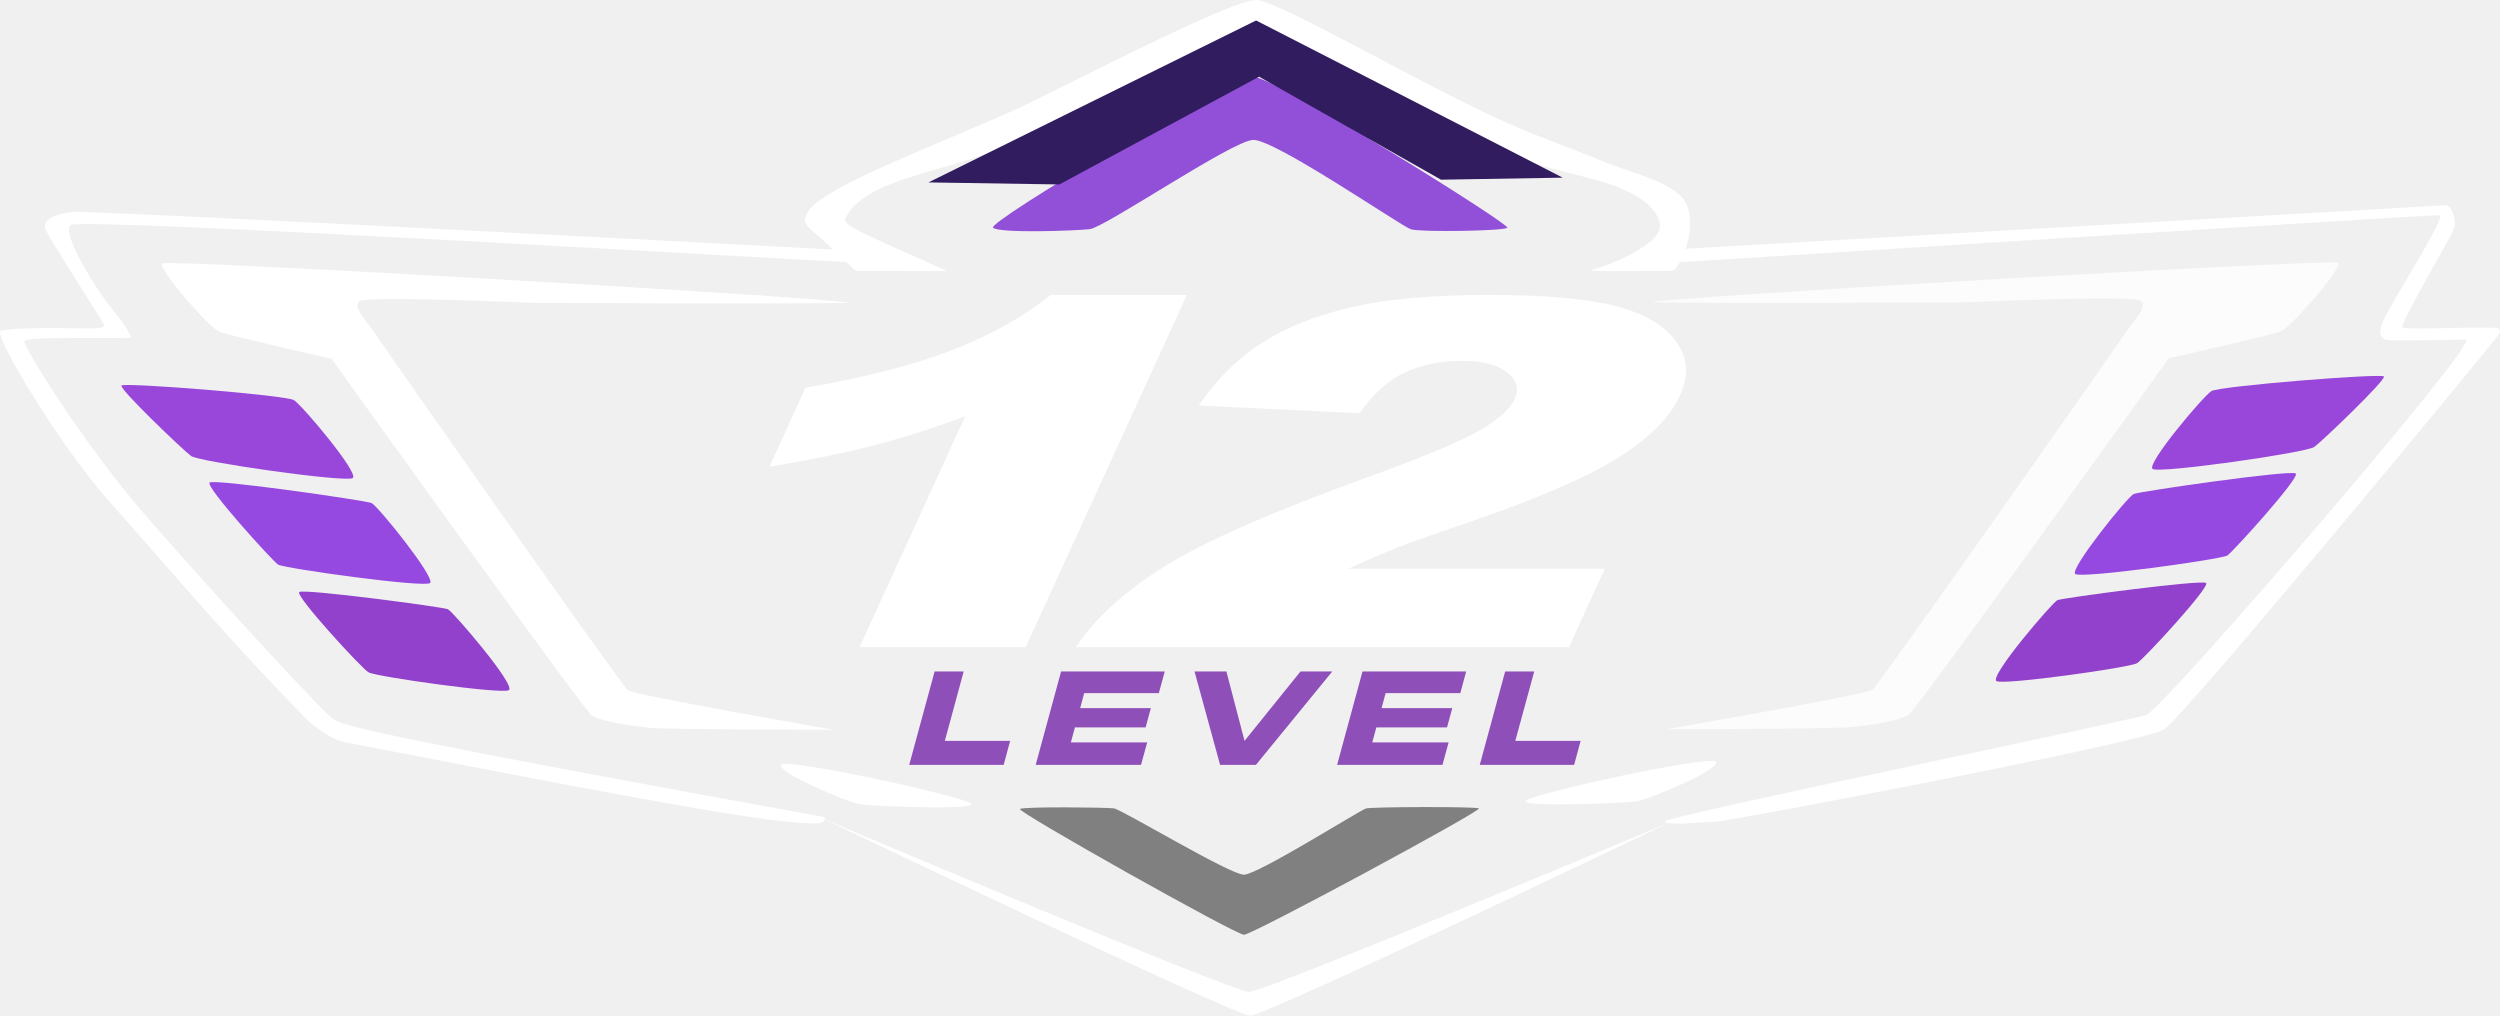
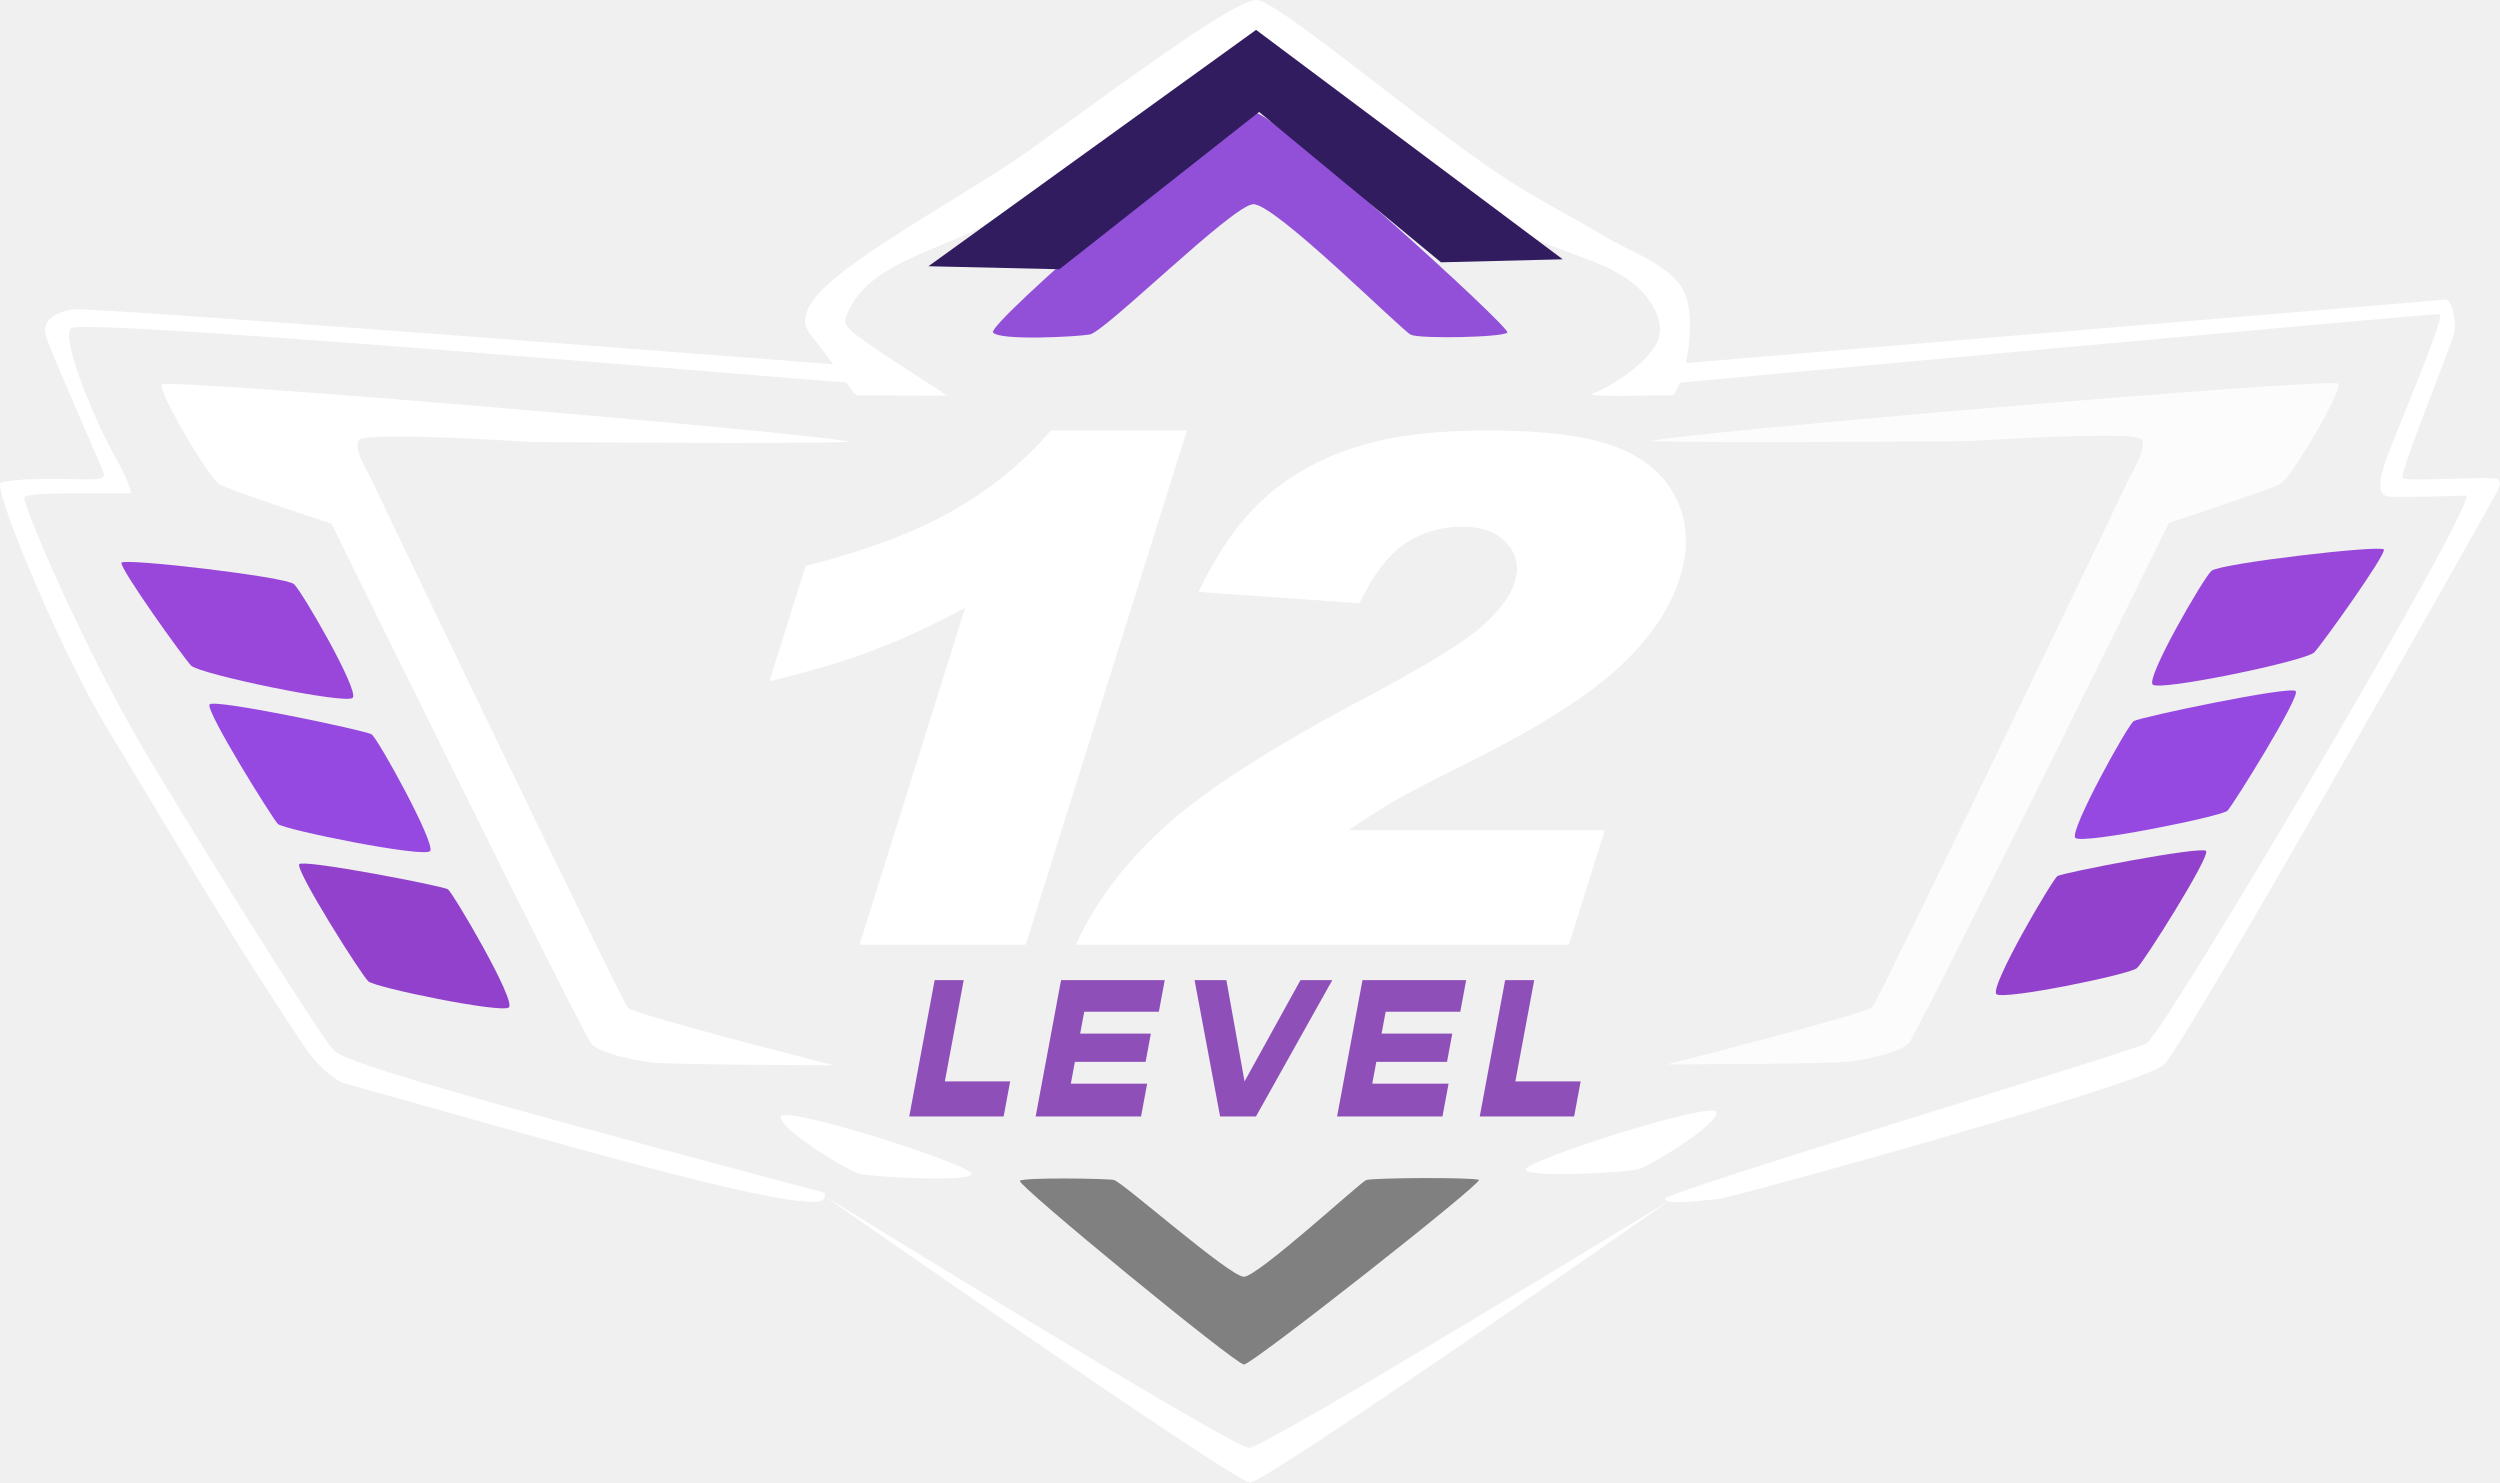
- <svg xmlns="http://www.w3.org/2000/svg" version="1.1" id="Layer_1" x="0px" y="0px" width="32px" height="13px" viewBox="0 0 32 13" enable-background="new 0 0 32 13" xml:space="preserve">
-   <path fill="#808080" d="M13.055,10.355C13.009,10.387 15.818,11.966 15.923,11.965C16.028,11.965 18.985,10.371 18.93,10.347C18.875,10.323 17.561,10.327 17.485,10.348C17.41,10.37 16.101,11.194 15.923,11.196C15.744,11.198 14.359,10.36 14.257,10.347C14.155,10.334 13.101,10.323 13.055,10.355Z" />
-   <path fill="#FFFFFF" d="M21.31,10.513C21.32,10.572 21.785,10.525 21.974,10.516C22.162,10.507 27.424,9.508 27.695,9.339C27.967,9.17 31.869,4.436 31.931,4.351C31.994,4.267 32.02,4.241 31.98,4.205C31.94,4.168 30.807,4.229 30.755,4.192C30.703,4.155 31.384,3.025 31.413,2.918C31.443,2.812 31.386,2.618 31.297,2.627C31.208,2.636 21.73,3.173 21.579,3.184C21.654,2.947 21.669,2.641 21.499,2.494C21.262,2.288 20.858,2.206 20.531,2.07C20.136,1.905 19.72,1.764 19.331,1.592C18.211,1.097 16.356,-0 16.078,0C15.799,0.001 14.364,0.73 13.188,1.312C12.589,1.608 11.304,2.093 10.733,2.414C10.556,2.514 10.35,2.631 10.307,2.786C10.282,2.877 10.403,2.958 10.468,3.015C10.533,3.072 10.665,3.194 10.665,3.194C10.665,3.194 1.146,2.688 0.929,2.712C0.712,2.737 0.528,2.811 0.587,2.945C0.645,3.079 1.297,4.087 1.323,4.139C1.349,4.191 1.312,4.193 1.216,4.202C1.121,4.211 0.338,4.176 0.006,4.232C-0.082,4.303 0.782,5.722 1.374,6.39C2.325,7.461 2.92,8.181 3.924,9.206C4.012,9.295 4.249,9.47 4.418,9.502C6.388,9.875 9.447,10.494 10.269,10.533C10.419,10.54 10.572,10.563 10.559,10.46C5.227,9.491 4.454,9.31 4.279,9.215C4.175,9.158 2.989,7.881 1.918,6.662C1.078,5.707 0.29,4.423 0.311,4.364C0.332,4.306 1.365,4.335 1.679,4.324C1.623,4.163 1.49,4.042 1.318,3.8C1.147,3.558 0.793,2.978 0.906,2.879C1.02,2.779 10.66,3.354 10.813,3.352C10.858,3.352 10.854,3.4 10.965,3.467C11.218,3.465 12.128,3.473 12.12,3.469C11.991,3.404 11.382,3.146 11.082,2.998C10.971,2.943 10.789,2.862 10.82,2.797C11.07,2.276 12.135,2.201 12.747,1.91C13.872,1.376 16.078,0.266 16.078,0.266C16.078,0.266 18.257,1.499 19.447,2.016C19.963,2.241 20.687,2.275 21.073,2.6C21.192,2.7 21.292,2.85 21.228,2.971C21.111,3.193 20.557,3.412 20.391,3.449C20.224,3.486 21.105,3.465 21.398,3.466C21.448,3.466 21.466,3.401 21.504,3.356C21.607,3.348 31.144,2.747 31.229,2.754C31.314,2.761 30.656,3.807 30.549,4.018C30.441,4.229 30.422,4.354 30.609,4.357C30.796,4.36 31.353,4.353 31.564,4.345C31.775,4.338 27.693,9.069 27.476,9.149C27.259,9.228 21.301,10.454 21.311,10.513ZM10.549,10.486C10.549,10.486 15.798,12.996 16,13C16.202,13.004 21.373,10.526 21.373,10.526C21.373,10.526 16.201,12.694 15.989,12.696C15.777,12.698 10.549,10.486 10.549,10.486Z" />
-   <path fill="#FCFCFC" d="M21.334,9.334C21.334,9.334 23.451,9.332 23.696,9.307C23.94,9.283 24.319,9.227 24.431,9.148C24.544,9.07 27.762,4.585 27.762,4.585C27.762,4.585 29.058,4.294 29.195,4.24C29.332,4.186 29.988,3.424 29.931,3.365C29.873,3.306 21.247,3.81 21.14,3.869C21.875,3.887 25.196,3.869 25.196,3.869C25.196,3.869 27.305,3.775 27.404,3.849C27.503,3.922 27.281,4.141 27.22,4.24C27.159,4.34 24.05,8.768 23.967,8.83C23.884,8.892 21.333,9.334 21.333,9.334Z" />
-   <path fill="#9141CB" d="M4.715,8.605C4.805,8.661 6.407,8.886 6.512,8.835C6.617,8.783 5.797,7.827 5.733,7.798C5.669,7.769 3.89,7.533 3.831,7.578C3.772,7.623 4.625,8.55 4.715,8.605Z" />
-   <path fill="#9549E1" d="M5.505,7.463C5.582,7.401 4.835,6.473 4.756,6.439C4.677,6.405 2.741,6.126 2.683,6.177C2.624,6.228 3.486,7.177 3.558,7.226C3.629,7.275 5.429,7.525 5.505,7.463Z" />
-   <path fill="#9847DA" d="M1.555,4.935C1.524,4.978 2.343,5.762 2.446,5.837C2.549,5.911 4.426,6.179 4.515,6.119C4.603,6.059 3.866,5.186 3.763,5.122C3.659,5.057 1.586,4.892 1.555,4.935Z" />
-   <path fill="#9250D9" d="M12.711,2.915C12.791,2.989 13.769,2.954 13.949,2.933C14.145,2.91 15.768,1.804 16.039,1.791C16.31,1.777 17.94,2.897 18.059,2.935C18.178,2.973 19.252,2.958 19.294,2.915C19.337,2.873 16.315,0.989 16.045,0.982C15.776,0.974 12.63,2.842 12.711,2.915Z" />
-   <path fill="#311C5F" d="M18.445,2.3L20.003,2.274L16.078,0.262L11.884,2.335L13.56,2.361L16.116,0.982Z" />
-   <path fill="#FFFFFF" d="M9.998,9.79C9.94,9.887 10.852,10.268 11.004,10.294C11.157,10.319 12.408,10.37 12.437,10.295C12.466,10.221 10.056,9.692 9.998,9.79Z" />
-   <path fill="#FFFFFF" d="M21.966,9.751C22.024,9.849 21.112,10.23 20.959,10.255C20.807,10.281 19.556,10.332 19.526,10.257C19.497,10.182 21.908,9.654 21.966,9.751Z" />
-   <path fill="#8E4FB9" d="M11.638,9.79L12.847,9.79L12.93,9.483L12.094,9.483L12.335,8.595L11.963,8.595ZM13.257,9.79L14.605,9.79L14.684,9.503L13.707,9.503L13.759,9.311L14.664,9.311L14.731,9.064L13.826,9.064L13.878,8.872L14.833,8.872L14.909,8.595L13.582,8.595ZM15.617,9.79L16.076,9.79L17.053,8.595L16.646,8.595L15.93,9.483L15.698,8.595L15.29,8.595ZM17.115,9.79L18.464,9.79L18.542,9.503L17.565,9.503L17.617,9.311L18.522,9.311L18.589,9.064L17.684,9.064L17.736,8.872L18.692,8.872L18.767,8.595L17.44,8.595ZM18.941,9.79L20.149,9.79L20.232,9.483L19.396,9.483L19.638,8.595L19.266,8.595Z" />
-   <path fill="#FFFFFF" d="M15.192,3.775L13.129,8.284L11.002,8.284L12.354,5.329C11.939,5.483 11.549,5.607 11.182,5.701C10.818,5.796 10.374,5.887 9.849,5.974L10.311,4.963C11.089,4.828 11.719,4.666 12.202,4.476C12.684,4.287 13.101,4.053 13.452,3.775ZM20.082,8.284L13.772,8.284C14.011,7.919 14.386,7.577 14.898,7.256C15.414,6.933 16.276,6.553 17.485,6.116C18.224,5.848 18.711,5.644 18.947,5.505C19.183,5.366 19.329,5.234 19.387,5.109C19.448,4.973 19.415,4.859 19.286,4.764C19.162,4.667 18.971,4.619 18.712,4.619C18.444,4.619 18.201,4.668 17.983,4.767C17.77,4.866 17.576,5.04 17.403,5.29L15.342,5.19C15.583,4.843 15.858,4.573 16.167,4.38C16.477,4.184 16.855,4.035 17.302,3.932C17.752,3.827 18.332,3.775 19.041,3.775C19.782,3.775 20.334,3.824 20.698,3.923C21.066,4.022 21.32,4.174 21.46,4.38C21.605,4.583 21.619,4.812 21.502,5.066C21.379,5.336 21.125,5.595 20.74,5.84C20.359,6.087 19.745,6.357 18.898,6.651C18.396,6.822 18.057,6.942 17.881,7.011C17.709,7.08 17.5,7.169 17.257,7.28L20.541,7.28Z" />
-   <path fill="#FFFFFF" d="M10.671,9.341C10.671,9.341 8.553,9.339 8.309,9.315C8.064,9.29 7.686,9.234 7.573,9.155C7.461,9.077 4.243,4.592 4.243,4.592C4.243,4.592 2.947,4.301 2.81,4.247C2.672,4.193 2.016,3.431 2.074,3.372C2.132,3.313 10.758,3.817 10.865,3.876C10.13,3.894 6.808,3.876 6.808,3.876C6.808,3.876 4.7,3.782 4.601,3.856C4.502,3.929 4.724,4.148 4.785,4.247C4.846,4.347 7.955,8.775 8.038,8.837C8.121,8.899 10.671,9.341 10.671,9.341Z" />
-   <path fill="#9141CB" d="M27.354,8.489C27.263,8.545 25.661,8.77 25.556,8.719C25.451,8.667 26.271,7.711 26.335,7.682C26.399,7.653 28.178,7.417 28.238,7.462C28.297,7.507 27.444,8.434 27.354,8.489Z" />
-   <path fill="#9549E1" d="M26.563,7.347C26.487,7.285 27.233,6.357 27.312,6.323C27.392,6.289 29.327,6.01 29.386,6.061C29.444,6.112 28.582,7.061 28.511,7.11C28.439,7.159 26.639,7.409 26.563,7.347Z" />
-   <path fill="#9847DA" d="M30.514,4.819C30.544,4.861 29.726,5.646 29.623,5.721C29.52,5.795 27.642,6.063 27.554,6.003C27.466,5.943 28.202,5.07 28.306,5.006C28.41,4.941 30.483,4.776 30.514,4.819Z" />
+ <svg xmlns="http://www.w3.org/2000/svg" version="1.1" width="166.38px" height="98.663px" viewBox="0 0 166.38 98.663" xml:space="preserve">
+   <path fill="#808080" d="M67.876,78.587C67.637,78.828 82.241,90.814 82.788,90.811C83.335,90.807 98.708,78.712 98.422,78.527C98.136,78.343 91.305,78.377 90.913,78.539C90.521,78.702 83.715,84.954 82.788,84.971C81.861,84.988 74.659,78.626 74.129,78.528C73.6,78.43 68.115,78.346 67.875,78.587Z" />
+   <path fill="#FFFFFF" d="M110.801,79.787C110.85,80.233 113.271,79.883 114.249,79.812C115.227,79.742 142.587,72.162 143.999,70.877C145.411,69.592 165.697,33.665 166.022,33.023C166.347,32.381 166.486,32.186 166.276,31.911C166.066,31.637 160.177,32.094 159.906,31.815C159.635,31.536 163.176,22.956 163.329,22.15C163.482,21.344 163.19,19.867 162.725,19.935C162.261,20.004 112.981,24.079 112.196,24.166C112.585,22.366 112.665,20.044 111.783,18.928C110.547,17.366 108.45,16.744 106.749,15.707C104.695,14.454 102.529,13.387 100.507,12.082C94.686,8.325 85.041,-0.003 83.594,0.002C82.146,0.005 74.685,5.537 68.567,9.957C65.453,12.207 58.775,15.884 55.806,18.325C54.883,19.084 53.814,19.969 53.592,21.143C53.461,21.832 54.092,22.45 54.427,22.881C54.762,23.312 55.452,24.242 55.452,24.242C55.452,24.242 5.959,20.401 4.83,20.586C3.701,20.771 2.748,21.332 3.052,22.352C3.356,23.371 6.741,31.019 6.878,31.413C7.014,31.806 6.82,31.823 6.324,31.891C5.828,31.959 1.756,31.694 0.032,32.117C-0.427,32.654 4.065,43.429 7.142,48.493C12.086,56.628 15.182,62.085 20.404,69.866C20.861,70.547 22.091,71.871 22.971,72.114C33.216,74.947 49.116,79.646 53.39,79.939C54.171,79.992 54.966,80.165 54.9,79.385C27.179,72.028 23.159,70.656 22.247,69.934C21.708,69.506 15.538,59.811 9.97,50.563C5.606,43.314 1.508,33.568 1.617,33.124C1.727,32.68 7.1,32.904 8.731,32.818C8.441,31.593 7.745,30.677 6.853,28.841C5.962,27.006 4.125,22.602 4.713,21.848C5.302,21.094 55.425,25.455 56.22,25.441C56.457,25.437 56.433,25.805 57.012,26.315C58.328,26.294 63.06,26.358 63.017,26.326C62.346,25.836 59.178,23.878 57.619,22.754C57.041,22.337 56.093,21.721 56.256,21.227C57.559,17.272 63.095,16.705 66.277,14.499C72.124,10.444 83.593,2.015 83.593,2.015C83.593,2.015 94.923,11.375 101.111,15.304C103.797,17.01 107.559,17.266 109.568,19.733C110.185,20.491 110.706,21.634 110.373,22.552C109.766,24.233 106.883,25.894 106.019,26.177C105.155,26.459 109.735,26.3 111.254,26.303C111.517,26.303 111.61,25.809 111.808,25.467C112.343,25.41 161.929,20.85 162.37,20.904C162.811,20.958 159.391,28.892 158.834,30.495C158.276,32.099 158.176,33.045 159.148,33.066C160.119,33.087 163.014,33.035 164.111,32.979C165.208,32.922 143.988,68.83 142.859,69.434C141.73,70.039 110.753,79.34 110.802,79.786ZM54.85,79.586C54.85,79.586 82.141,98.634 83.19,98.664C84.239,98.694 111.128,79.888 111.128,79.888C111.128,79.888 84.234,96.339 83.131,96.356C82.029,96.372 54.85,79.586 54.85,79.586Z" />
+   <path fill="#FCFCFC" d="M110.921,70.84C110.921,70.84 121.932,70.823 123.203,70.639C124.474,70.455 126.444,70.027 127.029,69.43C127.614,68.834 144.345,34.797 144.345,34.797C144.345,34.797 151.081,32.592 151.795,32.18C152.509,31.768 155.92,25.983 155.62,25.535C155.321,25.087 110.469,28.917 109.913,29.361C113.737,29.503 131.005,29.361 131.005,29.361C131.005,29.361 141.966,28.652 142.482,29.21C142.999,29.768 141.842,31.424 141.526,32.18C141.21,32.936 125.043,66.544 124.612,67.014C124.181,67.484 110.92,70.84 110.92,70.84Z" />
+   <path fill="#9141CB" d="M24.514,65.309C24.983,65.731 33.315,67.44 33.86,67.05C34.404,66.66 30.141,59.405 29.808,59.185C29.475,58.965 20.225,57.171 19.917,57.513C19.61,57.855 24.045,64.887 24.514,65.309Z" />
+   <path fill="#9549E1" d="M28.625,56.639C29.021,56.168 25.14,49.129 24.728,48.87C24.316,48.611 14.253,46.491 13.948,46.879C13.643,47.266 18.125,54.467 18.498,54.839C18.87,55.212 28.228,57.11 28.625,56.639Z" />
+   <path fill="#9847DA" d="M8.087,37.451C7.926,37.776 12.184,43.733 12.718,44.297C13.252,44.861 23.015,46.899 23.473,46.441C23.931,45.982 20.103,39.363 19.564,38.873C19.025,38.383 8.248,37.126 8.087,37.451Z" />
+   <path fill="#9250D9" d="M66.088,22.126C66.507,22.683 71.591,22.42 72.525,22.261C73.546,22.088 81.984,13.692 83.392,13.591C84.801,13.489 93.278,21.989 93.896,22.278C94.515,22.566 100.098,22.453 100.319,22.127C100.541,21.801 84.829,7.509 83.426,7.45C82.024,7.391 65.668,21.569 66.087,22.126Z" />
+   <path fill="#311C5F" d="M95.901,17.458L104.004,17.257L83.594,1.989L61.789,17.719L70.506,17.92L83.795,7.45Z" />
+   <path fill="#FFFFFF" d="M51.981,74.297C51.68,75.036 56.422,77.93 57.216,78.123C58.01,78.315 64.514,78.7 64.666,78.135C64.818,77.57 52.282,73.558 51.981,74.297Z" />
+   <path fill="#FFFFFF" d="M114.211,74.007C114.512,74.746 109.77,77.64 108.976,77.833C108.182,78.025 101.678,78.41 101.526,77.845C101.374,77.279 113.91,73.268 114.211,74.007Z" />
+   <path fill="#8E4FB9" d="M60.513,74.302L66.794,74.302L67.228,71.971L62.881,71.971L64.137,65.23L62.203,65.23ZM68.926,74.302L75.939,74.302L76.346,72.121L71.266,72.121L71.537,70.668L76.242,70.668L76.592,68.788L71.887,68.788L72.158,67.335L77.124,67.335L77.516,65.23L70.616,65.23ZM81.2,74.302L83.587,74.302L88.666,65.23L86.549,65.23L82.827,71.971L81.618,65.23L79.501,65.23ZM88.986,74.302L95.999,74.302L96.406,72.121L91.326,72.121L91.597,70.668L96.302,70.668L96.652,68.788L91.947,68.788L92.218,67.335L97.184,67.335L97.576,65.23L90.676,65.23ZM98.48,74.302L104.762,74.302L105.196,71.971L100.849,71.971L102.105,65.23L100.171,65.23Z" />
+   <path fill="#FFFFFF" d="M78.991,28.649L68.265,62.873L57.203,62.873L64.232,40.447C62.078,41.61 60.046,42.551 58.138,43.27C56.248,43.99 53.938,44.678 51.208,45.336L53.611,37.67C57.656,36.644 60.932,35.412 63.441,33.974C65.951,32.535 68.118,30.76 69.943,28.649ZM104.413,62.873L71.605,62.873C72.849,60.103 74.8,57.502 77.46,55.069C80.143,52.62 84.627,49.736 90.912,46.415C94.754,44.38 97.287,42.834 98.513,41.778C99.739,40.722 100.501,39.72 100.798,38.771C101.12,37.746 100.945,36.873 100.276,36.154C99.629,35.42 98.635,35.053 97.292,35.053C95.896,35.053 94.633,35.427 93.503,36.177C92.391,36.927 91.385,38.251 90.486,40.148L79.769,39.391C81.024,36.759 82.454,34.708 84.06,33.239C85.671,31.755 87.636,30.622 89.957,29.842C92.301,29.046 95.316,28.648 99.003,28.648C102.852,28.648 105.723,29.023 107.618,29.773C109.531,30.523 110.852,31.678 111.579,33.239C112.33,34.785 112.403,36.522 111.799,38.45C111.156,40.5 109.835,42.459 107.836,44.326C105.855,46.193 102.662,48.244 98.256,50.478C95.647,51.779 93.885,52.689 92.97,53.209C92.073,53.73 90.992,54.411 89.726,55.252L106.802,55.252Z" />
+   <path fill="#FFFFFF" d="M55.483,70.894C55.483,70.894 44.472,70.877 43.201,70.693C41.93,70.509 39.96,70.081 39.375,69.484C38.791,68.888 22.059,34.852 22.059,34.852C22.059,34.852 15.323,32.645 14.609,32.234C13.895,31.822 10.484,26.037 10.784,25.589C11.083,25.142 55.935,28.971 56.491,29.415C52.667,29.557 35.399,29.415 35.399,29.415C35.399,29.415 24.438,28.706 23.922,29.264C23.405,29.822 24.562,31.478 24.878,32.234C25.194,32.99 41.361,66.598 41.792,67.068C42.223,67.538 55.484,70.894 55.484,70.894Z" />
+   <path fill="#9141CB" d="M142.221,64.428C141.752,64.85 133.42,66.559 132.875,66.169C132.331,65.779 136.594,58.524 136.927,58.304C137.26,58.084 146.51,56.29 146.818,56.632C147.125,56.974 142.69,64.006 142.221,64.428Z" />
+   <path fill="#9549E1" d="M138.111,55.758C137.715,55.287 141.596,48.248 142.008,47.989C142.42,47.73 152.483,45.61 152.788,45.998C153.092,46.385 148.611,53.586 148.238,53.958C147.865,54.331 138.508,56.229 138.111,55.758Z" />
+   <path fill="#9847DA" d="M158.651,36.57C158.812,36.895 154.554,42.852 154.02,43.416C153.486,43.98 143.723,46.018 143.265,45.56C142.807,45.101 146.635,38.482 147.174,37.992C147.713,37.502 158.49,36.245 158.651,36.57Z" />
</svg>
